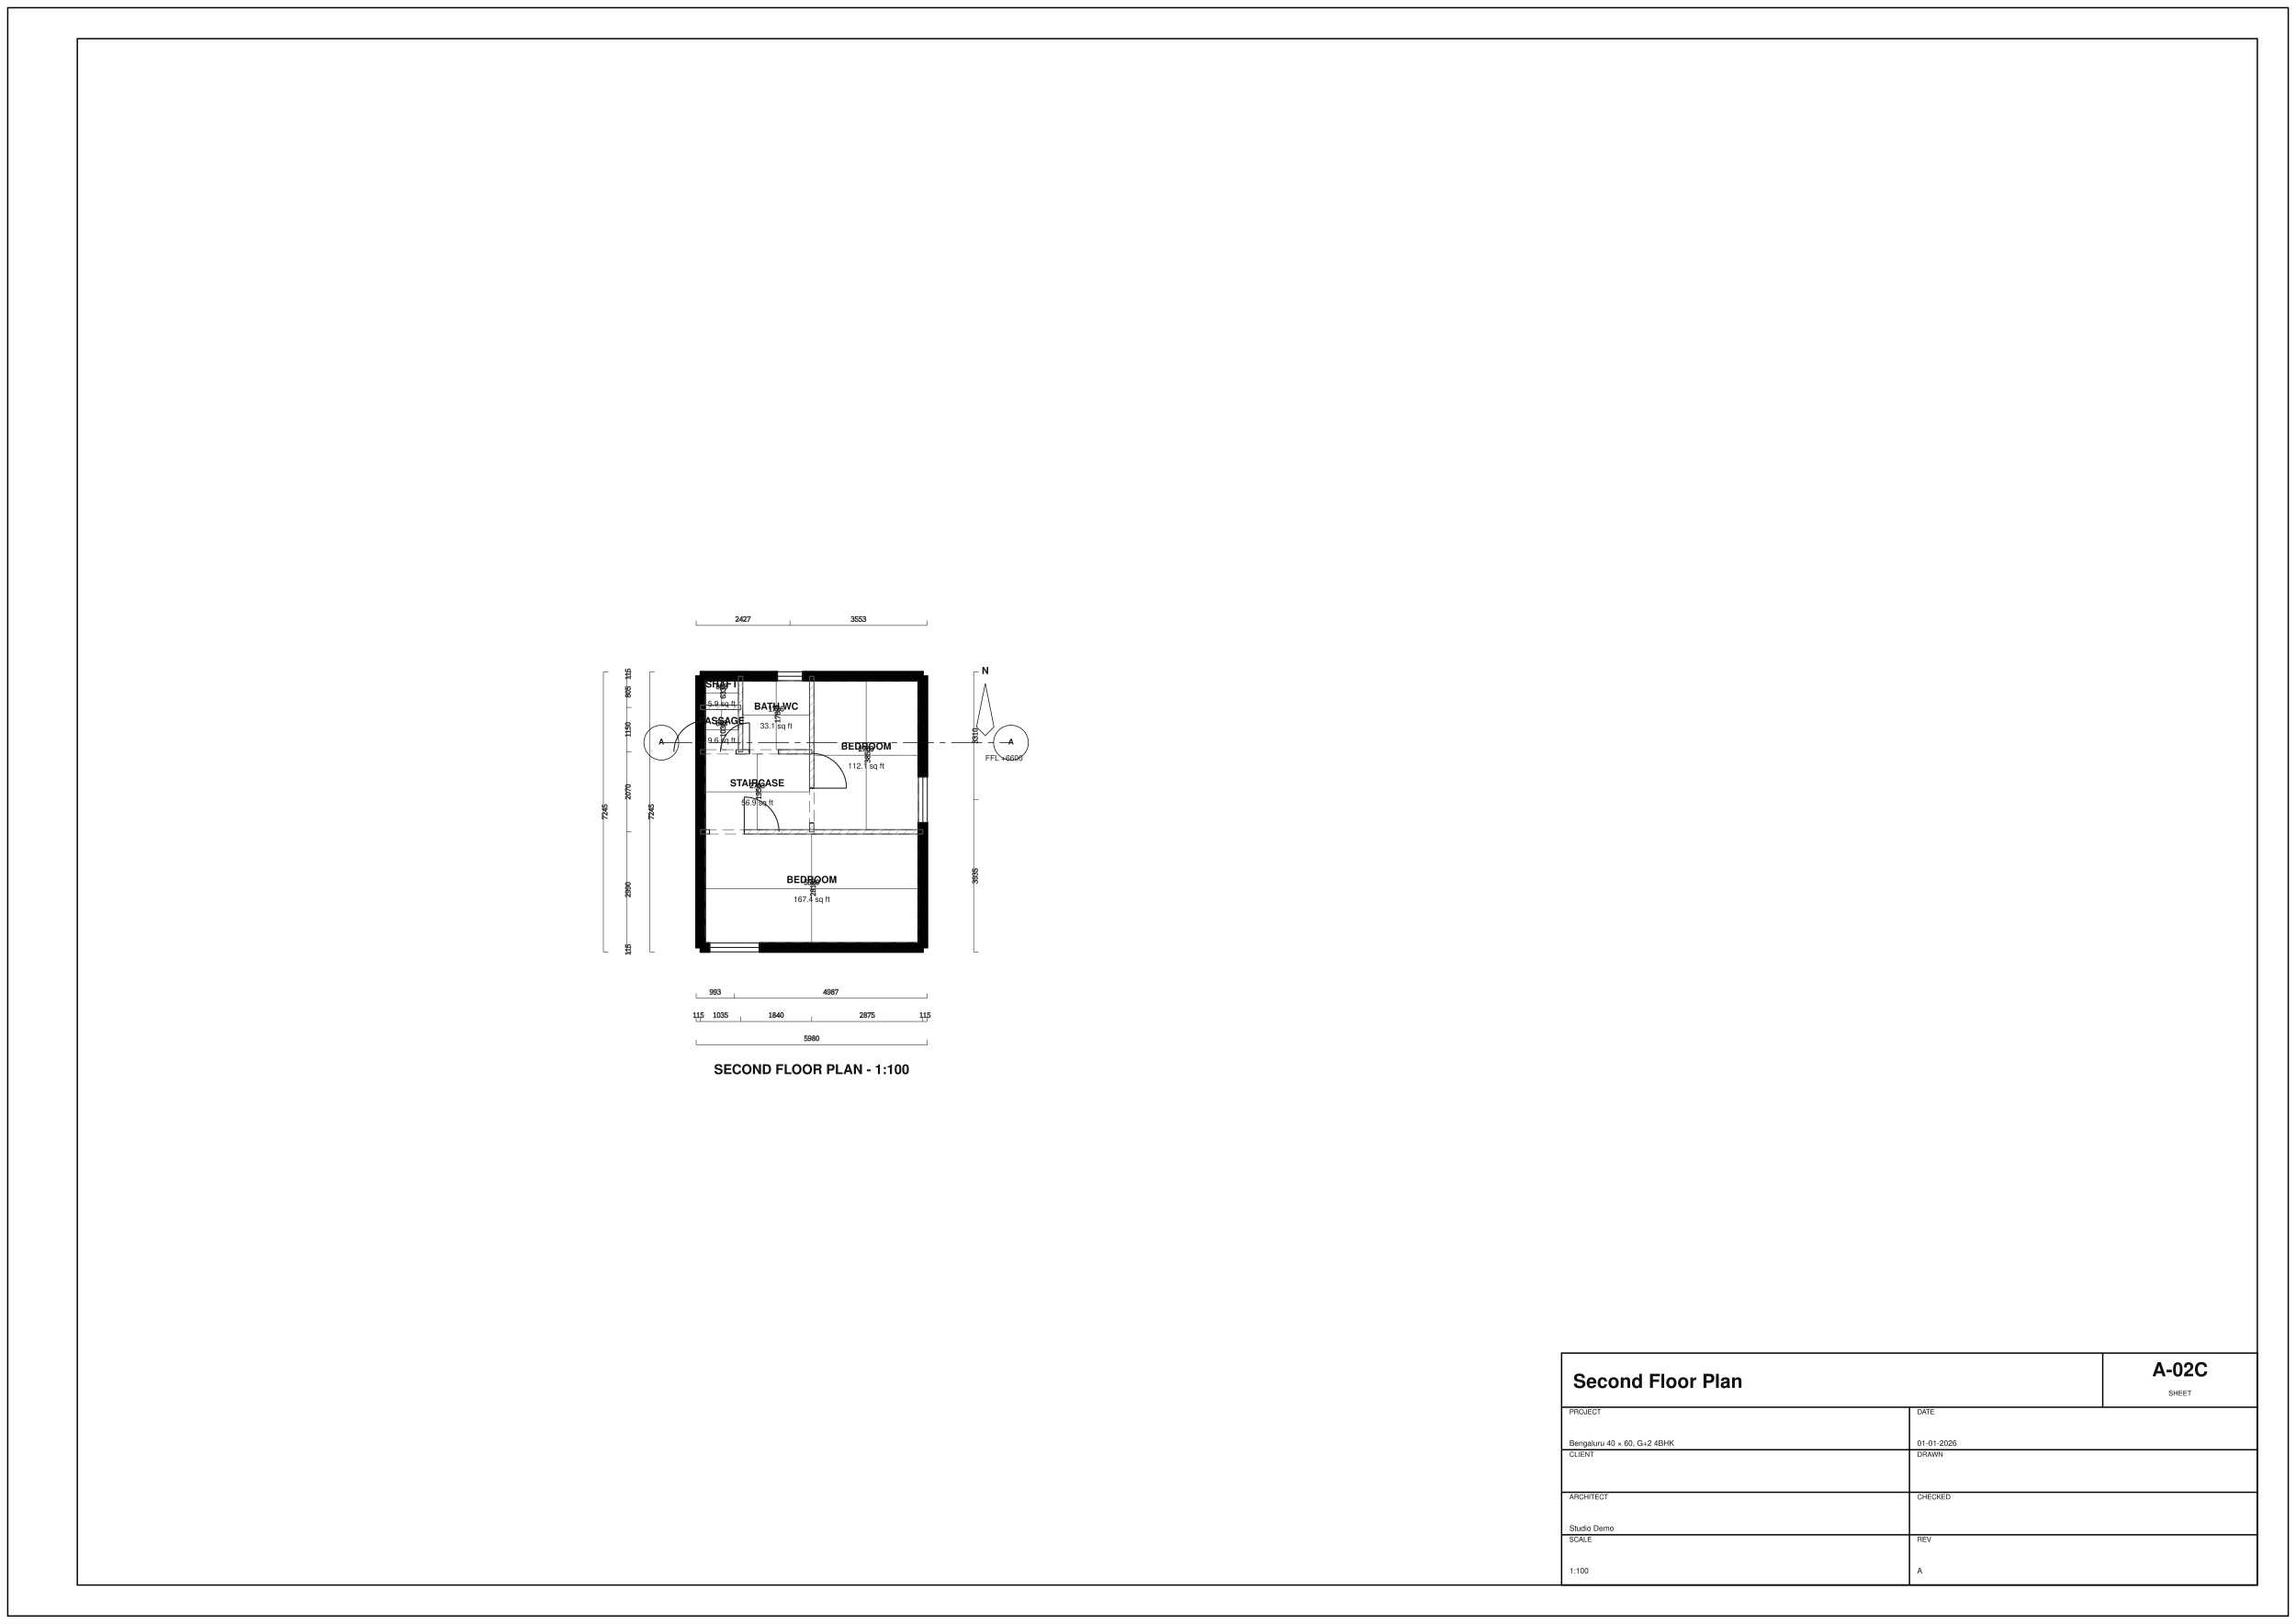
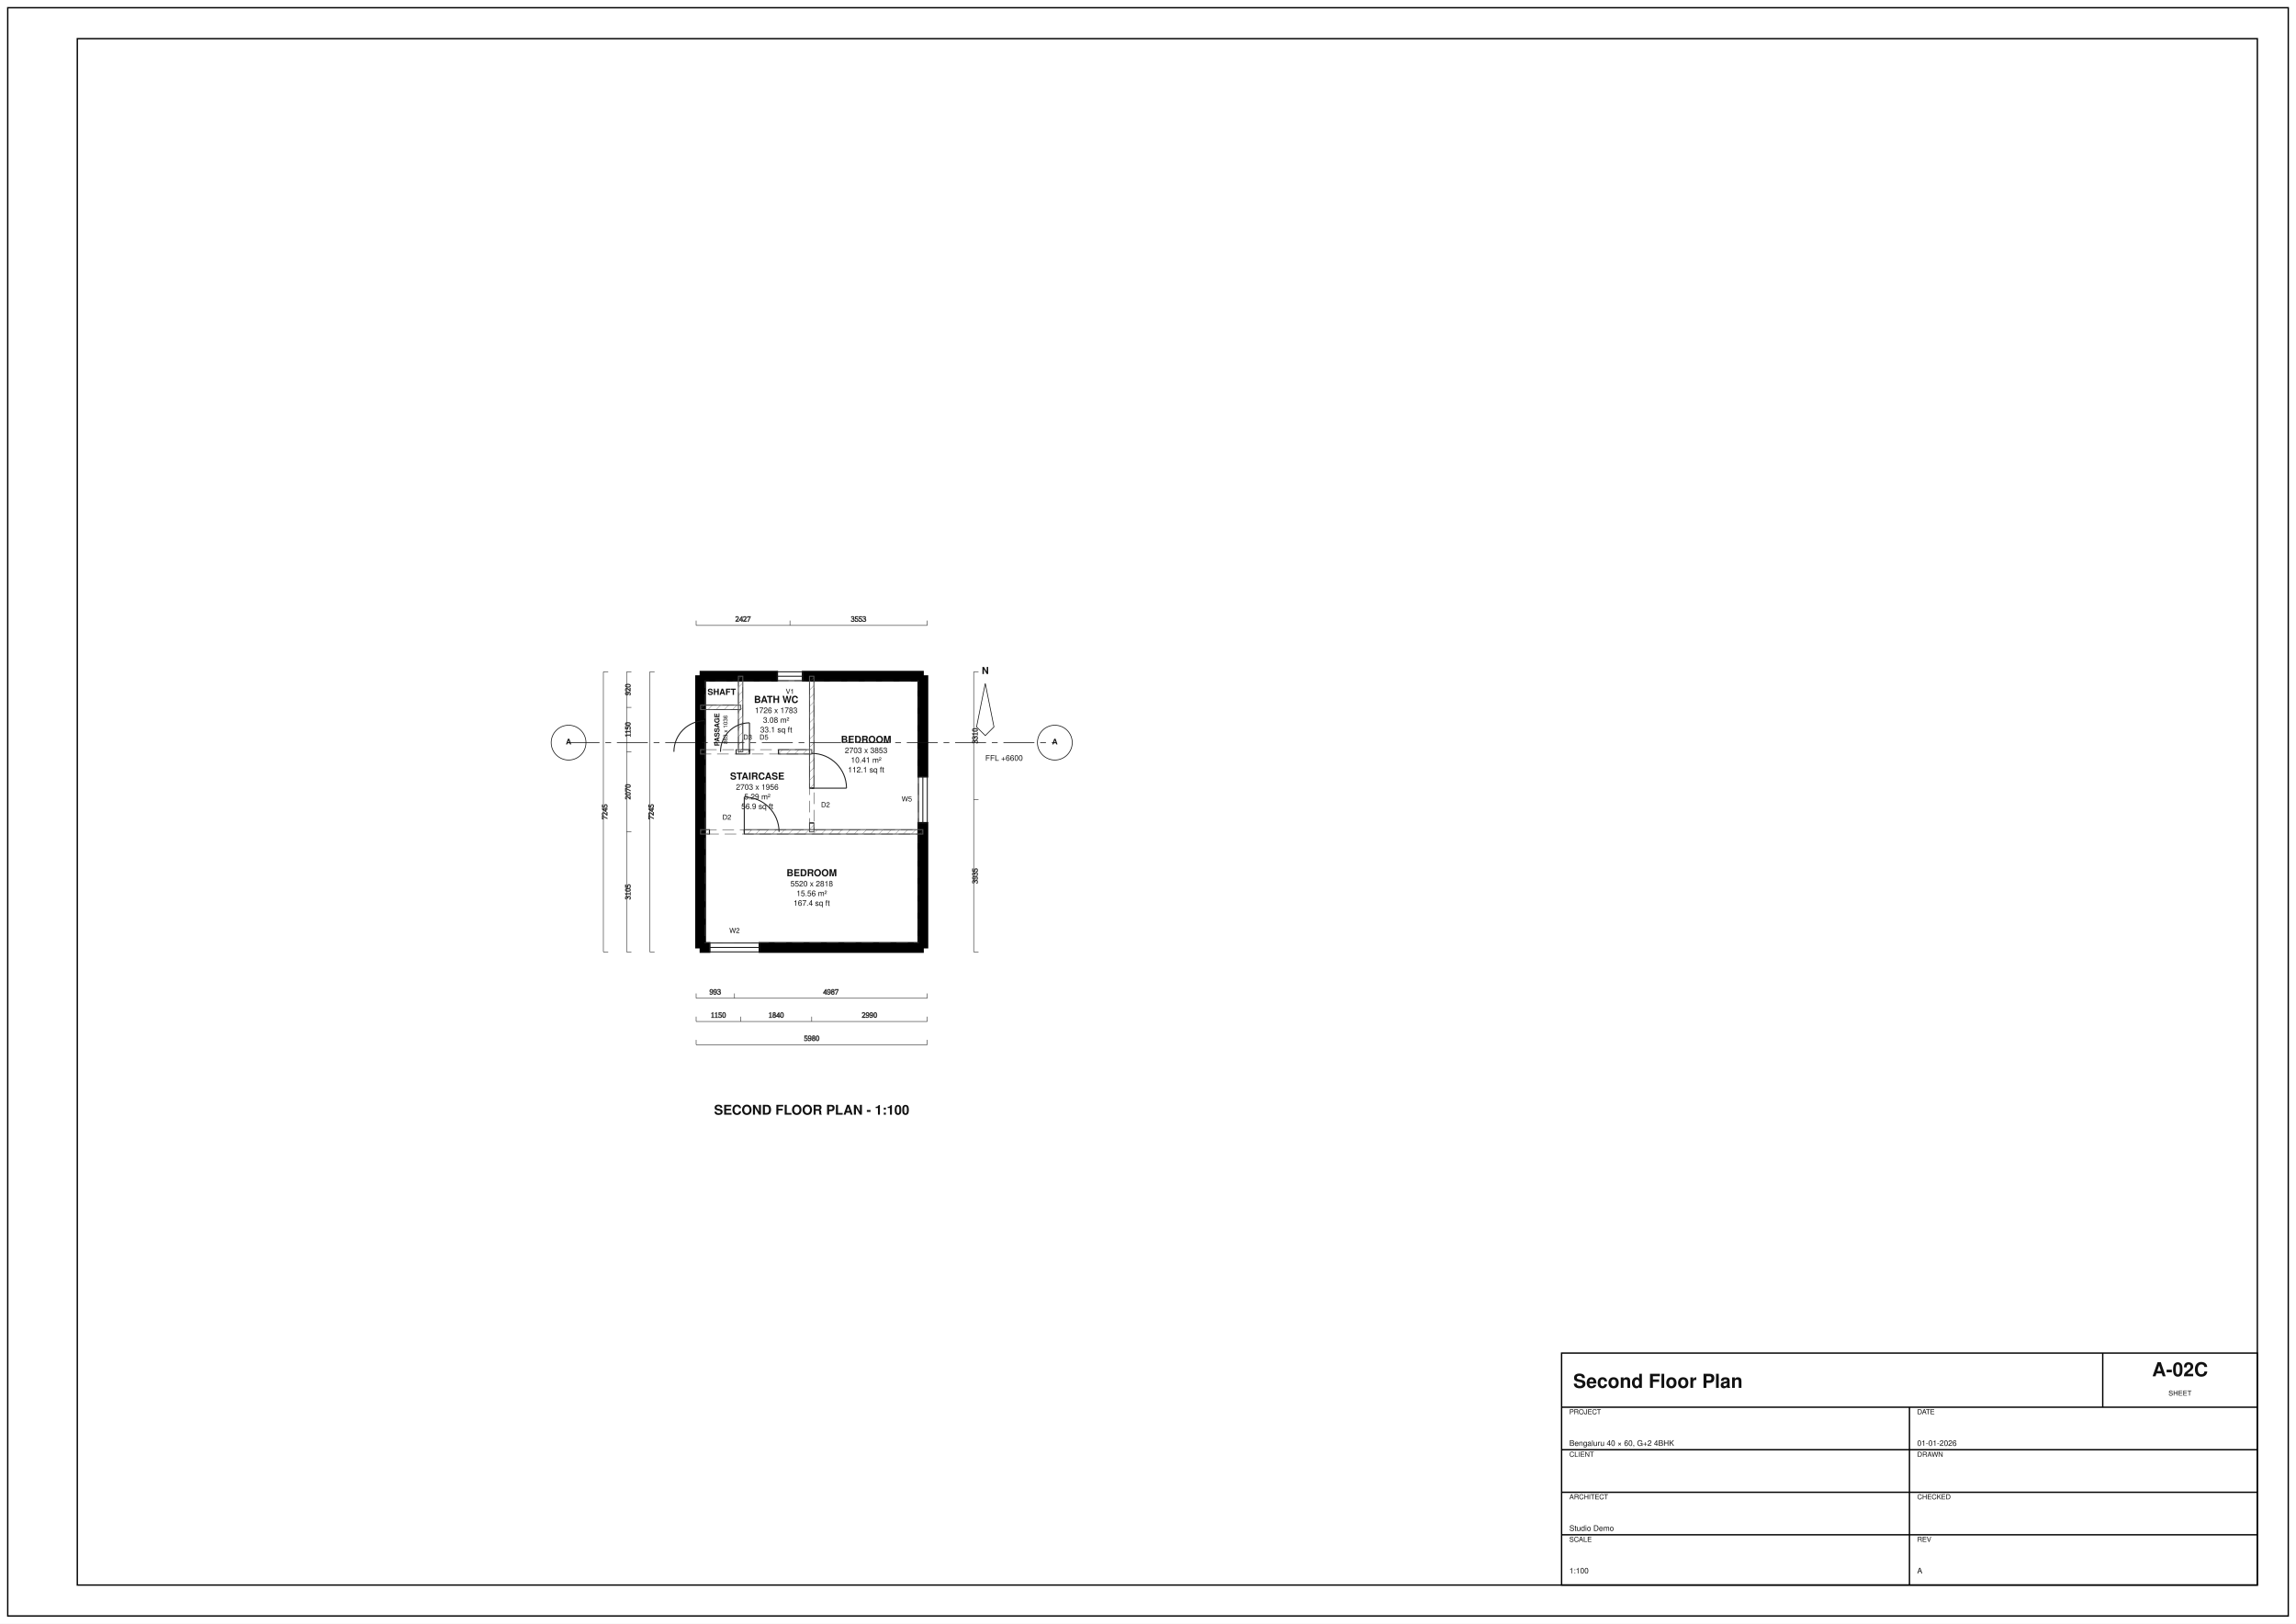
<svg xmlns="http://www.w3.org/2000/svg" width="594mm" height="420mm" viewBox="0 0 594 420" version="1.1">
  <rect x="0" y="0" width="594" height="420" fill="#ffffff" stroke="none" />
  <defs>
-     <clipPath id="hc-052fdbe56962c23a" clip-rule="evenodd">
+     <clipPath id="hc-1c09ee3e264fc656" clip-rule="evenodd">
+       <path d="M 181.250 195.045 L 182.400 195.045 L 182.400 193.905 L 181.250 193.905 Z" />
+     </clipPath>
+     <clipPath id="hc-2077319641a28efb" clip-rule="evenodd">
+       <path d="M 181.250 215.745 L 183.550 215.745 L 183.550 214.605 L 181.250 214.605 Z" />
+     </clipPath>
+     <clipPath id="hc-25a7c3db1c1289fe" clip-rule="evenodd">
+       <path d="M 201.400 195.045 L 210.000 195.045 L 210.000 193.905 L 201.400 193.905 Z" />
+     </clipPath>
+     <clipPath id="hc-2cfa61ad0fd627c1" clip-rule="evenodd">
+       <path d="M 191.030 194.475 L 191.030 174.925 L 192.170 174.925 L 192.170 194.475 Z" />
+     </clipPath>
+     <clipPath id="hc-2ddf9f0af58320f0" clip-rule="evenodd">
+       <path d="M 209.430 215.175 L 209.430 212.875 L 210.570 212.875 L 210.570 215.175 Z" />
+     </clipPath>
+     <clipPath id="hc-5a012f142992467f" clip-rule="evenodd">
+       <path d="M 192.550 215.745 L 238.750 215.745 L 238.750 214.605 L 192.550 214.605 Z" />
+     </clipPath>
+     <clipPath id="hc-9e35cd01582f42df" clip-rule="evenodd">
+       <path d="M 209.430 203.875 L 209.430 174.925 L 210.570 174.925 L 210.570 203.875 Z" />
+     </clipPath>
+     <clipPath id="hc-a0e65fb9fedb4a63" clip-rule="evenodd">
+       <path d="M 190.440 195.045 L 193.900 195.045 L 193.900 193.905 L 190.440 193.905 Z" />
+     </clipPath>
+     <clipPath id="hc-cfcdff705b6a3597" clip-rule="evenodd">
      <path d="M 181.250 183.545 L 191.600 183.545 L 191.600 182.405 L 181.250 182.405 Z" />
-     </clipPath>
-     <clipPath id="hc-0a750ba059b6a6db" clip-rule="evenodd">
-       <path d="M 181.250 195.045 L 182.400 195.045 L 182.400 193.905 L 181.250 193.905 Z" />
-     </clipPath>
-     <clipPath id="hc-0e79d0f38a576305" clip-rule="evenodd">
-       <path d="M 209.430 203.875 L 209.430 174.925 L 210.570 174.925 L 210.570 203.875 Z" />
-     </clipPath>
-     <clipPath id="hc-496388e16fd4f06a" clip-rule="evenodd">
-       <path d="M 192.550 215.745 L 238.750 215.745 L 238.750 214.605 L 192.550 214.605 Z" />
-     </clipPath>
-     <clipPath id="hc-5032520e73715822" clip-rule="evenodd">
-       <path d="M 190.440 195.045 L 193.900 195.045 L 193.900 193.905 L 190.440 193.905 Z" />
-     </clipPath>
-     <clipPath id="hc-5934f35d78628355" clip-rule="evenodd">
-       <path d="M 181.250 215.745 L 183.550 215.745 L 183.550 214.605 L 181.250 214.605 Z" />
-     </clipPath>
-     <clipPath id="hc-9724c299c029efb5" clip-rule="evenodd">
-       <path d="M 201.400 195.045 L 210.000 195.045 L 210.000 193.905 L 201.400 193.905 Z" />
-     </clipPath>
-     <clipPath id="hc-abeb7c08214d7b1b" clip-rule="evenodd">
-       <path d="M 209.430 215.175 L 209.430 212.875 L 210.570 212.875 L 210.570 215.175 Z" />
-     </clipPath>
-     <clipPath id="hc-d4f0a55670ba4a9e" clip-rule="evenodd">
-       <path d="M 191.030 194.475 L 191.030 174.925 L 192.170 174.925 L 192.170 194.475 Z" />
    </clipPath>
  </defs>
  <g id="g-frame">
    <g class="layer" data-layer="A-TEXT" stroke="#111111" stroke-width="0.180" fill="none" stroke-linecap="butt" stroke-linejoin="miter">
      <g font-family="Helvetica, Arial, sans-serif" fill="#111111" stroke="none">
        <text x="407.000" y="359.000" font-size="5.000" text-anchor="start" dominant-baseline="alphabetic" font-weight="600">Second Floor Plan</text>
        <text x="564.000" y="356.000" font-size="5.000" text-anchor="middle" dominant-baseline="alphabetic" font-weight="600">A-02C</text>
        <text x="564.000" y="361.000" font-size="1.800" text-anchor="middle" dominant-baseline="alphabetic">SHEET</text>
        <text x="406.000" y="365.000" font-size="1.800" text-anchor="start" dominant-baseline="hanging">PROJECT</text>
        <text x="406.000" y="374.000" font-size="2.000" text-anchor="start" dominant-baseline="alphabetic">Bengaluru 40 × 60, G+2 4BHK</text>
        <text x="406.000" y="376.000" font-size="1.800" text-anchor="start" dominant-baseline="hanging">CLIENT</text>
        <text x="406.000" y="385.000" font-size="2.000" text-anchor="start" dominant-baseline="alphabetic" />
        <text x="406.000" y="387.000" font-size="1.800" text-anchor="start" dominant-baseline="hanging">ARCHITECT</text>
        <text x="406.000" y="396.000" font-size="2.000" text-anchor="start" dominant-baseline="alphabetic">Studio Demo</text>
        <text x="406.000" y="398.000" font-size="1.800" text-anchor="start" dominant-baseline="hanging">SCALE</text>
        <text x="406.000" y="407.000" font-size="2.000" text-anchor="start" dominant-baseline="alphabetic">1:100</text>
        <text x="496.000" y="365.000" font-size="1.800" text-anchor="start" dominant-baseline="hanging">DATE</text>
        <text x="496.000" y="374.000" font-size="2.000" text-anchor="start" dominant-baseline="alphabetic">01-01-2026</text>
        <text x="496.000" y="376.000" font-size="1.800" text-anchor="start" dominant-baseline="hanging">DRAWN</text>
        <text x="496.000" y="385.000" font-size="2.000" text-anchor="start" dominant-baseline="alphabetic" />
        <text x="496.000" y="387.000" font-size="1.800" text-anchor="start" dominant-baseline="hanging">CHECKED</text>
        <text x="496.000" y="396.000" font-size="2.000" text-anchor="start" dominant-baseline="alphabetic" />
        <text x="496.000" y="398.000" font-size="1.800" text-anchor="start" dominant-baseline="hanging">REV</text>
        <text x="496.000" y="407.000" font-size="2.000" text-anchor="start" dominant-baseline="alphabetic">A</text>
      </g>
    </g>
    <g class="layer" data-layer="A-TITL" stroke="#000000" stroke-width="0.350" fill="none" stroke-linecap="butt" stroke-linejoin="miter">
      <polygon points="2.000,2.000 592.000,2.000 592.000,418.000 2.000,418.000" fill="none" />
      <polygon points="20.000,10.000 584.000,10.000 584.000,410.000 20.000,410.000" fill="none" />
      <polygon points="404.000,350.000 584.000,350.000 584.000,410.000 404.000,410.000" fill="none" />
      <line x1="404.000" y1="364.000" x2="584.000" y2="364.000" />
      <line x1="544.000" y1="350.000" x2="544.000" y2="364.000" />
      <line x1="494.000" y1="364.000" x2="494.000" y2="410.000" />
      <line x1="404.000" y1="375.000" x2="494.000" y2="375.000" />
      <line x1="404.000" y1="386.000" x2="494.000" y2="386.000" />
      <line x1="404.000" y1="397.000" x2="494.000" y2="397.000" />
      <line x1="494.000" y1="375.000" x2="584.000" y2="375.000" />
      <line x1="494.000" y1="386.000" x2="584.000" y2="386.000" />
      <line x1="494.000" y1="397.000" x2="584.000" y2="397.000" />
    </g>
  </g>
  <g id="g-plan-storey_01M1KF0D7RVRAFEWA3C50ZZC3R">
    <g class="layer" data-layer="A-WALL" stroke="#000000" stroke-width="0.500" fill="none" stroke-linecap="butt" stroke-linejoin="miter">
      <path d="M 180.100 245.075 L 180.100 174.925 L 182.400 174.925 L 182.400 245.075 Z" fill="#000000" fill-rule="evenodd" stroke="none" />
      <polygon points="180.100,245.075 180.100,174.925 182.400,174.925 182.400,245.075" fill="none" />
      <path d="M 181.250 176.075 L 201.040 176.075 L 201.040 173.775 L 181.250 173.775 Z" fill="#000000" fill-rule="evenodd" stroke="none" />
      <polygon points="181.250,176.075 201.040,176.075 201.040,173.775 181.250,173.775" fill="none" />
      <path d="M 207.700 176.075 L 238.750 176.075 L 238.750 173.775 L 207.700 173.775 Z" fill="#000000" fill-rule="evenodd" stroke="none" />
      <polygon points="207.700,176.075 238.750,176.075 238.750,173.775 207.700,173.775" fill="none" />
      <path d="M 181.250 246.225 L 183.550 246.225 L 183.550 243.925 L 181.250 243.925 Z" fill="#000000" fill-rule="evenodd" stroke="none" />
      <polygon points="181.250,246.225 183.550,246.225 183.550,243.925 181.250,243.925" fill="none" />
      <path d="M 196.510 246.225 L 238.750 246.225 L 238.750 243.925 L 196.510 243.925 Z" fill="#000000" fill-rule="evenodd" stroke="none" />
      <polygon points="196.510,246.225 238.750,246.225 238.750,243.925 196.510,243.925" fill="none" />
      <path d="M 237.600 245.075 L 237.600 212.875 L 239.900 212.875 L 239.900 245.075 Z" fill="#000000" fill-rule="evenodd" stroke="none" />
      <polygon points="237.600,245.075 237.600,212.875 239.900,212.875 239.900,245.075" fill="none" />
      <path d="M 237.600 200.875 L 237.600 174.925 L 239.900 174.925 L 239.900 200.875 Z" fill="#000000" fill-rule="evenodd" stroke="none" />
      <polygon points="237.600,200.875 237.600,174.925 239.900,174.925 239.900,200.875" fill="none" />
    </g>
    <g class="layer" data-layer="A-WALL-PART" stroke="#555555" stroke-width="0.250" fill="none" stroke-linecap="butt" stroke-linejoin="miter">
-       <g clip-path="url(#hc-052fdbe56962c23a)">
+       <g clip-path="url(#hc-cfcdff705b6a3597)">
        <path d="M 186.450 188.745 L 192.190 182.995 M 185.390 187.685 L 191.130 181.935 M 184.330 186.625 L 190.070 180.875 M 183.270 185.565 L 189.010 179.815 M 182.210 184.505 L 187.950 178.755 M 181.150 183.445 L 186.890 177.695 M 180.090 182.385 L 185.830 176.635" stroke="#555555" stroke-width="0.080" fill="none" />
      </g>
      <polygon points="181.250,183.545 191.600,183.545 191.600,182.405 181.250,182.405" fill="none" />
-       <g clip-path="url(#hc-d4f0a55670ba4a9e)">
+       <g clip-path="url(#hc-2cfa61ad0fd627c1)">
        <path d="M 192.240 195.685 L 202.580 185.335 M 191.180 194.625 L 201.520 184.275 M 190.120 193.565 L 200.460 183.215 M 189.060 192.505 L 199.400 182.155 M 188.000 191.445 L 198.340 181.095 M 186.940 190.385 L 197.280 180.035 M 185.870 189.315 L 196.220 178.975 M 184.810 188.255 L 195.160 177.915 M 183.750 187.195 L 194.100 176.855 M 182.690 186.135 L 193.040 175.795 M 181.630 185.075 L 191.980 174.735 M 180.570 184.015 L 190.920 173.675" stroke="#555555" stroke-width="0.080" fill="none" />
      </g>
      <polygon points="191.030,194.475 191.030,174.925 192.170,174.925 192.170,194.475" fill="none" />
-       <g clip-path="url(#hc-0a750ba059b6a6db)">
+       <g clip-path="url(#hc-1c09ee3e264fc656)">
        <path d="M 182.820 196.615 L 183.970 195.475 M 181.760 195.555 L 182.910 194.415 M 180.700 194.495 L 181.840 193.345 M 179.640 193.435 L 180.780 192.285" stroke="#555555" stroke-width="0.080" fill="none" />
      </g>
      <polygon points="181.250,195.045 182.400,195.045 182.400,193.905 181.250,193.905" fill="none" />
-       <g clip-path="url(#hc-5032520e73715822)">
+       <g clip-path="url(#hc-a0e65fb9fedb4a63)">
        <path d="M 192.720 197.325 L 195.020 195.025 M 191.660 196.265 L 193.960 193.965 M 190.600 195.205 L 192.900 192.905 M 189.540 194.145 L 191.840 191.845" stroke="#555555" stroke-width="0.080" fill="none" />
      </g>
      <polygon points="190.440,195.045 193.900,195.045 193.900,193.905 190.440,193.905" fill="none" />
-       <g clip-path="url(#hc-9724c299c029efb5)">
+       <g clip-path="url(#hc-25a7c3db1c1289fe)">
        <path d="M 206.680 200.325 L 211.550 195.455 M 205.620 199.265 L 210.490 194.395 M 204.560 198.205 L 209.430 193.335 M 203.500 197.145 L 208.370 192.275 M 202.440 196.085 L 207.310 191.215 M 201.380 195.025 L 206.250 190.155 M 200.320 193.965 L 205.190 189.095" stroke="#555555" stroke-width="0.080" fill="none" />
      </g>
      <polygon points="201.400,195.045 210.000,195.045 210.000,193.905 201.400,193.905" fill="none" />
-       <g clip-path="url(#hc-abeb7c08214d7b1b)">
+       <g clip-path="url(#hc-2ddf9f0af58320f0)">
        <path d="M 210.180 215.925 L 211.900 214.205 M 209.120 214.865 L 210.840 213.145 M 208.060 213.805 L 209.780 212.085" stroke="#555555" stroke-width="0.080" fill="none" />
      </g>
      <polygon points="209.430,215.175 209.430,212.875 210.570,212.875 210.570,215.175" fill="none" />
-       <g clip-path="url(#hc-0e79d0f38a576305)">
+       <g clip-path="url(#hc-9e35cd01582f42df)">
        <path d="M 210.530 204.975 L 225.570 189.925 M 209.470 203.915 L 224.510 188.865 M 208.410 202.855 L 223.450 187.805 M 207.350 201.795 L 222.390 186.745 M 206.280 200.725 L 221.330 185.685 M 205.220 199.665 L 220.270 184.625 M 204.160 198.605 L 219.210 183.565 M 203.100 197.545 L 218.150 182.505 M 202.040 196.485 L 217.090 181.445 M 200.980 195.425 L 216.030 180.385 M 199.920 194.365 L 214.970 179.325 M 198.860 193.305 L 213.900 178.255 M 197.800 192.245 L 212.840 177.195 M 196.740 191.185 L 211.780 176.135 M 195.680 190.125 L 210.720 175.075 M 194.620 189.065 L 209.660 174.015" stroke="#555555" stroke-width="0.080" fill="none" />
      </g>
      <polygon points="209.430,203.875 209.430,174.925 210.570,174.925 210.570,203.875" fill="none" />
-       <g clip-path="url(#hc-5934f35d78628355)">
+       <g clip-path="url(#hc-2077319641a28efb)">
        <path d="M 183.080 217.575 L 184.800 215.855 M 182.020 216.515 L 183.740 214.795 M 180.960 215.455 L 182.680 213.735 M 179.900 214.395 L 181.620 212.675" stroke="#555555" stroke-width="0.080" fill="none" />
      </g>
      <polygon points="181.250,215.745 183.550,215.745 183.550,214.605 181.250,214.605" fill="none" />
-       <g clip-path="url(#hc-496388e16fd4f06a)">
+       <g clip-path="url(#hc-5a012f142992467f)">
        <path d="M 216.300 239.495 L 239.970 215.825 M 215.240 238.435 L 238.910 214.765 M 214.180 237.375 L 237.850 213.705 M 213.120 236.315 L 236.790 212.645 M 212.060 235.255 L 235.730 211.585 M 211.000 234.195 L 234.670 210.525 M 209.940 233.135 L 233.610 209.465 M 208.880 232.075 L 232.550 208.405 M 207.820 231.015 L 231.490 207.345 M 206.760 229.955 L 230.430 206.285 M 205.700 228.895 L 229.370 205.225 M 204.640 227.835 L 228.310 204.165 M 203.580 226.775 L 227.250 203.105 M 202.520 225.715 L 226.190 202.045 M 201.460 224.655 L 225.130 200.985 M 200.390 223.585 L 224.060 199.915 M 199.330 222.525 L 223.000 198.855 M 198.270 221.465 L 221.940 197.795 M 197.210 220.405 L 220.880 196.735 M 196.150 219.345 L 219.820 195.675 M 195.090 218.285 L 218.760 194.615 M 194.030 217.225 L 217.700 193.555 M 192.970 216.165 L 216.640 192.495 M 191.910 215.105 L 215.580 191.435" stroke="#555555" stroke-width="0.080" fill="none" />
      </g>
      <polygon points="192.550,215.745 238.750,215.745 238.750,214.605 192.550,214.605" fill="none" />
    </g>
    <g class="layer" data-layer="A-DOOR" stroke="#1a1a1a" stroke-width="0.250" fill="none" stroke-linecap="butt" stroke-linejoin="miter">
      <line x1="182.400" y1="194.475" x2="182.400" y2="186.425" />
      <path d="M 182.400 186.425 A 8.050 8.050 0 0 0 174.350 194.475" fill="none" />
      <line x1="182.400" y1="195.045" x2="182.400" y2="193.905" />
      <line x1="190.440" y1="195.045" x2="190.440" y2="193.905" />
      <line x1="193.900" y1="194.475" x2="193.900" y2="186.975" />
      <path d="M 193.900 186.975 A 7.500 7.500 0 0 0 186.400 194.475" fill="none" />
      <line x1="193.900" y1="195.045" x2="193.900" y2="193.905" />
      <line x1="201.400" y1="195.045" x2="201.400" y2="193.905" />
      <line x1="210.000" y1="203.875" x2="219.000" y2="203.875" />
      <path d="M 219.000 203.875 A 9.000 9.000 0 0 0 210.000 194.875" fill="none" />
      <line x1="209.430" y1="212.875" x2="210.570" y2="212.875" />
      <line x1="209.430" y1="203.875" x2="210.570" y2="203.875" />
      <line x1="192.550" y1="215.175" x2="192.550" y2="206.175" />
      <path d="M 201.550 215.175 A 9.000 9.000 0 0 0 192.550 206.175" fill="none" />
      <line x1="183.550" y1="215.745" x2="183.550" y2="214.605" />
      <line x1="192.550" y1="215.745" x2="192.550" y2="214.605" />
    </g>
    <g class="layer" data-layer="A-WIND" stroke="#1a1a1a" stroke-width="0.250" fill="none" stroke-linecap="butt" stroke-linejoin="miter">
      <line x1="201.040" y1="176.075" x2="207.700" y2="176.075" />
      <line x1="201.040" y1="174.925" x2="207.700" y2="174.925" />
      <line x1="201.040" y1="173.775" x2="207.700" y2="173.775" />
      <line x1="201.040" y1="176.075" x2="201.040" y2="173.775" />
      <line x1="207.700" y1="176.075" x2="207.700" y2="173.775" />
      <line x1="183.550" y1="246.225" x2="196.510" y2="246.225" />
      <line x1="183.550" y1="245.075" x2="196.510" y2="245.075" />
      <line x1="183.550" y1="243.925" x2="196.510" y2="243.925" />
      <line x1="183.550" y1="246.225" x2="183.550" y2="243.925" />
      <line x1="196.510" y1="246.225" x2="196.510" y2="243.925" />
      <line x1="237.600" y1="212.875" x2="237.600" y2="200.875" />
      <line x1="238.750" y1="212.875" x2="238.750" y2="200.875" />
      <line x1="239.900" y1="212.875" x2="239.900" y2="200.875" />
      <line x1="237.600" y1="212.875" x2="239.900" y2="212.875" />
      <line x1="237.600" y1="200.875" x2="239.900" y2="200.875" />
    </g>
    <g class="layer" data-layer="A-DIM" stroke="#1a1a1a" stroke-width="0.130" fill="none" stroke-linecap="butt" stroke-linejoin="miter">
      <line x1="180.100" y1="270.225" x2="239.900" y2="270.225" />
      <line x1="180.100" y1="270.225" x2="180.100" y2="268.975" />
      <line x1="239.900" y1="270.225" x2="239.900" y2="268.975" />
      <text x="210.000" y="269.225" font-size="2.000" text-anchor="middle" dominant-baseline="alphabetic">5980</text>
      <line x1="180.100" y1="264.225" x2="239.900" y2="264.225" />
      <line x1="180.100" y1="264.225" x2="180.100" y2="262.975" />
-       <line x1="181.250" y1="264.225" x2="181.250" y2="262.975" />
      <line x1="191.600" y1="264.225" x2="191.600" y2="262.975" />
      <line x1="210.000" y1="264.225" x2="210.000" y2="262.975" />
-       <line x1="238.750" y1="264.225" x2="238.750" y2="262.975" />
      <line x1="239.900" y1="264.225" x2="239.900" y2="262.975" />
-       <text x="180.670" y="263.225" font-size="2.000" text-anchor="middle" dominant-baseline="alphabetic">115</text>
-       <text x="186.420" y="263.225" font-size="2.000" text-anchor="middle" dominant-baseline="alphabetic">1035</text>
+       <text x="185.850" y="263.225" font-size="2.000" text-anchor="middle" dominant-baseline="alphabetic">1150</text>
      <text x="200.800" y="263.225" font-size="2.000" text-anchor="middle" dominant-baseline="alphabetic">1840</text>
-       <text x="224.370" y="263.225" font-size="2.000" text-anchor="middle" dominant-baseline="alphabetic">2875</text>
-       <text x="239.320" y="263.225" font-size="2.000" text-anchor="middle" dominant-baseline="alphabetic">115</text>
+       <text x="224.950" y="263.225" font-size="2.000" text-anchor="middle" dominant-baseline="alphabetic">2990</text>
      <line x1="180.100" y1="258.225" x2="239.900" y2="258.225" />
      <line x1="180.100" y1="258.225" x2="180.100" y2="256.975" />
      <line x1="190.030" y1="258.225" x2="190.030" y2="256.975" />
      <line x1="239.900" y1="258.225" x2="239.900" y2="256.975" />
      <text x="185.060" y="257.225" font-size="2.000" text-anchor="middle" dominant-baseline="alphabetic">993</text>
      <text x="214.960" y="257.225" font-size="2.000" text-anchor="middle" dominant-baseline="alphabetic">4987</text>
      <line x1="156.100" y1="246.225" x2="156.100" y2="173.775" />
      <line x1="156.100" y1="246.225" x2="157.350" y2="246.225" />
      <line x1="156.100" y1="173.775" x2="157.350" y2="173.775" />
      <text x="157.100" y="210.005" font-size="2.000" text-anchor="middle" dominant-baseline="alphabetic" transform="rotate(-90 157.100 210.005)">7245</text>
      <line x1="162.100" y1="246.225" x2="162.100" y2="173.775" />
      <line x1="162.100" y1="246.225" x2="163.350" y2="246.225" />
-       <line x1="162.100" y1="245.075" x2="163.350" y2="245.075" />
      <line x1="162.100" y1="215.175" x2="163.350" y2="215.175" />
      <line x1="162.100" y1="194.475" x2="163.350" y2="194.475" />
      <line x1="162.100" y1="182.975" x2="163.350" y2="182.975" />
-       <line x1="162.100" y1="174.925" x2="163.350" y2="174.925" />
      <line x1="162.100" y1="173.775" x2="163.350" y2="173.775" />
-       <text x="163.100" y="245.655" font-size="2.000" text-anchor="middle" dominant-baseline="alphabetic" transform="rotate(-90 163.100 245.655)">115</text>
-       <text x="163.100" y="230.125" font-size="2.000" text-anchor="middle" dominant-baseline="alphabetic" transform="rotate(-90 163.100 230.125)">2990</text>
+       <text x="163.100" y="230.705" font-size="2.000" text-anchor="middle" dominant-baseline="alphabetic" transform="rotate(-90 163.100 230.705)">3105</text>
      <text x="163.100" y="204.825" font-size="2.000" text-anchor="middle" dominant-baseline="alphabetic" transform="rotate(-90 163.100 204.825)">2070</text>
      <text x="163.100" y="188.725" font-size="2.000" text-anchor="middle" dominant-baseline="alphabetic" transform="rotate(-90 163.100 188.725)">1150</text>
-       <text x="163.100" y="178.955" font-size="2.000" text-anchor="middle" dominant-baseline="alphabetic" transform="rotate(-90 163.100 178.955)">805</text>
-       <text x="163.100" y="174.355" font-size="2.000" text-anchor="middle" dominant-baseline="alphabetic" transform="rotate(-90 163.100 174.355)">115</text>
+       <text x="163.100" y="178.375" font-size="2.000" text-anchor="middle" dominant-baseline="alphabetic" transform="rotate(-90 163.100 178.375)">920</text>
      <line x1="168.100" y1="246.225" x2="168.100" y2="173.775" />
      <line x1="168.100" y1="246.225" x2="169.350" y2="246.225" />
      <line x1="168.100" y1="173.775" x2="169.350" y2="173.775" />
      <text x="169.100" y="210.005" font-size="2.000" text-anchor="middle" dominant-baseline="alphabetic" transform="rotate(-90 169.100 210.005)">7245</text>
      <line x1="180.100" y1="161.775" x2="239.900" y2="161.775" />
      <line x1="180.100" y1="161.775" x2="180.100" y2="160.525" />
      <line x1="204.370" y1="161.775" x2="204.370" y2="160.525" />
      <line x1="239.900" y1="161.775" x2="239.900" y2="160.525" />
      <text x="192.230" y="160.775" font-size="2.000" text-anchor="middle" dominant-baseline="alphabetic">2427</text>
      <text x="222.130" y="160.775" font-size="2.000" text-anchor="middle" dominant-baseline="alphabetic">3553</text>
      <line x1="251.900" y1="246.225" x2="251.900" y2="173.775" />
      <line x1="251.900" y1="246.225" x2="253.150" y2="246.225" />
      <line x1="251.900" y1="206.875" x2="253.150" y2="206.875" />
      <line x1="251.900" y1="173.775" x2="253.150" y2="173.775" />
      <text x="252.900" y="226.555" font-size="2.000" text-anchor="middle" dominant-baseline="alphabetic" transform="rotate(-90 252.900 226.555)">3935</text>
      <text x="252.900" y="190.325" font-size="2.000" text-anchor="middle" dominant-baseline="alphabetic" transform="rotate(-90 252.900 190.325)">3310</text>
-       <line x1="182.400" y1="204.825" x2="209.430" y2="204.825" />
-       <line x1="182.400" y1="204.825" x2="182.400" y2="203.575" />
-       <line x1="209.430" y1="204.825" x2="209.430" y2="203.575" />
-       <text x="195.910" y="203.825" font-size="2.000" text-anchor="middle" dominant-baseline="alphabetic">2703</text>
-       <line x1="195.910" y1="214.605" x2="195.910" y2="195.045" />
-       <line x1="195.910" y1="214.605" x2="197.160" y2="214.605" />
-       <line x1="195.910" y1="195.045" x2="197.160" y2="195.045" />
-       <text x="196.910" y="204.825" font-size="2.000" text-anchor="middle" dominant-baseline="alphabetic" transform="rotate(-90 196.910 204.825)">1956</text>
-       <line x1="192.170" y1="184.995" x2="209.430" y2="184.995" />
-       <line x1="192.170" y1="184.995" x2="192.170" y2="183.745" />
-       <line x1="209.430" y1="184.995" x2="209.430" y2="183.745" />
-       <text x="200.800" y="183.995" font-size="2.000" text-anchor="middle" dominant-baseline="alphabetic">1726</text>
-       <line x1="200.800" y1="193.905" x2="200.800" y2="176.075" />
-       <line x1="200.800" y1="193.905" x2="202.050" y2="193.905" />
-       <line x1="200.800" y1="176.075" x2="202.050" y2="176.075" />
-       <text x="201.800" y="184.995" font-size="2.000" text-anchor="middle" dominant-baseline="alphabetic" transform="rotate(-90 201.800 184.995)">1783</text>
-       <line x1="182.400" y1="229.835" x2="237.600" y2="229.835" />
-       <line x1="182.400" y1="229.835" x2="182.400" y2="228.585" />
-       <line x1="237.600" y1="229.835" x2="237.600" y2="228.585" />
-       <text x="210.000" y="228.835" font-size="2.000" text-anchor="middle" dominant-baseline="alphabetic">5520</text>
-       <line x1="210.000" y1="243.925" x2="210.000" y2="215.745" />
-       <line x1="210.000" y1="243.925" x2="211.250" y2="243.925" />
-       <line x1="210.000" y1="215.745" x2="211.250" y2="215.745" />
-       <text x="211.000" y="229.835" font-size="2.000" text-anchor="middle" dominant-baseline="alphabetic" transform="rotate(-90 211.000 229.835)">2818</text>
-       <line x1="182.400" y1="188.725" x2="191.030" y2="188.725" />
-       <line x1="182.400" y1="188.725" x2="182.400" y2="187.475" />
-       <line x1="191.030" y1="188.725" x2="191.030" y2="187.475" />
-       <text x="186.710" y="187.725" font-size="2.000" text-anchor="middle" dominant-baseline="alphabetic">863</text>
-       <line x1="186.710" y1="193.905" x2="186.710" y2="183.545" />
-       <line x1="186.710" y1="193.905" x2="187.960" y2="193.905" />
-       <line x1="186.710" y1="183.545" x2="187.960" y2="183.545" />
-       <text x="187.710" y="188.725" font-size="2.000" text-anchor="middle" dominant-baseline="alphabetic" transform="rotate(-90 187.710 188.725)">1036</text>
-       <line x1="210.570" y1="195.345" x2="237.600" y2="195.345" />
-       <line x1="210.570" y1="195.345" x2="210.570" y2="194.095" />
-       <line x1="237.600" y1="195.345" x2="237.600" y2="194.095" />
-       <text x="224.080" y="194.345" font-size="2.000" text-anchor="middle" dominant-baseline="alphabetic">2703</text>
-       <line x1="224.080" y1="214.605" x2="224.080" y2="176.075" />
-       <line x1="224.080" y1="214.605" x2="225.330" y2="214.605" />
-       <line x1="224.080" y1="176.075" x2="225.330" y2="176.075" />
-       <text x="225.080" y="195.345" font-size="2.000" text-anchor="middle" dominant-baseline="alphabetic" transform="rotate(-90 225.080 195.345)">3853</text>
-       <line x1="182.400" y1="179.245" x2="191.030" y2="179.245" />
-       <line x1="182.400" y1="179.245" x2="182.400" y2="177.995" />
-       <line x1="191.030" y1="179.245" x2="191.030" y2="177.995" />
-       <text x="186.710" y="178.245" font-size="2.000" text-anchor="middle" dominant-baseline="alphabetic">863</text>
-       <line x1="186.710" y1="182.405" x2="186.710" y2="176.075" />
-       <line x1="186.710" y1="182.405" x2="187.960" y2="182.405" />
-       <line x1="186.710" y1="176.075" x2="187.960" y2="176.075" />
-       <text x="187.710" y="179.245" font-size="2.000" text-anchor="middle" dominant-baseline="alphabetic" transform="rotate(-90 187.710 179.245)">633</text>
    </g>
    <g class="layer" data-layer="A-TEXT" stroke="#111111" stroke-width="0.180" fill="none" stroke-linecap="butt" stroke-linejoin="miter">
      <polygon points="254.900,176.775 252.650,188.025 254.900,190.275 257.150,188.025" fill="none" />
-       <line x1="171.100" y1="192.095" x2="261.550" y2="192.095" stroke-dasharray="8.000 1.500 1.500 1.500" />
-       <circle cx="171.100" cy="192.095" r="4.500" fill="none" />
-       <circle cx="261.550" cy="192.095" r="4.500" fill="none" />
+       <line x1="147.100" y1="192.095" x2="272.900" y2="192.095" stroke-dasharray="8.000 1.500 1.500 1.500" />
+       <circle cx="147.100" cy="192.095" r="4.500" fill="none" />
+       <circle cx="272.900" cy="192.095" r="4.500" fill="none" />
      <g font-family="Helvetica, Arial, sans-serif" fill="#111111" stroke="none">
-         <text x="195.910" y="202.825" font-size="2.500" text-anchor="middle" dominant-baseline="central" font-weight="600">STAIRCASE</text>
-         <text x="195.910" y="207.825" font-size="2.000" text-anchor="middle" dominant-baseline="central">56.9 sq ft</text>
-         <text x="200.800" y="182.995" font-size="2.500" text-anchor="middle" dominant-baseline="central" font-weight="600">BATH WC</text>
-         <text x="200.800" y="187.995" font-size="2.000" text-anchor="middle" dominant-baseline="central">33.1 sq ft</text>
-         <text x="210.000" y="227.835" font-size="2.500" text-anchor="middle" dominant-baseline="central" font-weight="600">BEDROOM</text>
-         <text x="210.000" y="232.835" font-size="2.000" text-anchor="middle" dominant-baseline="central">167.4 sq ft</text>
-         <text x="186.710" y="186.725" font-size="2.500" text-anchor="middle" dominant-baseline="central" font-weight="600">PASSAGE</text>
-         <text x="186.710" y="191.725" font-size="2.000" text-anchor="middle" dominant-baseline="central">9.6 sq ft</text>
-         <text x="224.080" y="193.345" font-size="2.500" text-anchor="middle" dominant-baseline="central" font-weight="600">BEDROOM</text>
-         <text x="224.080" y="198.345" font-size="2.000" text-anchor="middle" dominant-baseline="central">112.1 sq ft</text>
-         <text x="186.710" y="177.245" font-size="2.500" text-anchor="middle" dominant-baseline="central" font-weight="600">SHAFT</text>
-         <text x="186.710" y="182.245" font-size="2.000" text-anchor="middle" dominant-baseline="central">5.9 sq ft</text>
+         <text x="195.910" y="201.075" font-size="2.500" text-anchor="middle" dominant-baseline="central" font-weight="600">STAIRCASE</text>
+         <text x="195.910" y="203.825" font-size="2.000" text-anchor="middle" dominant-baseline="central">2703 x 1956</text>
+         <text x="195.910" y="206.325" font-size="2.000" text-anchor="middle" dominant-baseline="central">5.29 m²</text>
+         <text x="195.910" y="208.825" font-size="2.000" text-anchor="middle" dominant-baseline="central">56.9 sq ft</text>
+         <text x="200.800" y="181.245" font-size="2.500" text-anchor="middle" dominant-baseline="central" font-weight="600">BATH WC</text>
+         <text x="200.800" y="183.995" font-size="2.000" text-anchor="middle" dominant-baseline="central">1726 x 1783</text>
+         <text x="200.800" y="186.495" font-size="2.000" text-anchor="middle" dominant-baseline="central">3.08 m²</text>
+         <text x="200.800" y="188.995" font-size="2.000" text-anchor="middle" dominant-baseline="central">33.1 sq ft</text>
+         <text x="210.000" y="226.085" font-size="2.500" text-anchor="middle" dominant-baseline="central" font-weight="600">BEDROOM</text>
+         <text x="210.000" y="228.835" font-size="2.000" text-anchor="middle" dominant-baseline="central">5520 x 2818</text>
+         <text x="210.000" y="231.335" font-size="2.000" text-anchor="middle" dominant-baseline="central">15.56 m²</text>
+         <text x="210.000" y="233.835" font-size="2.000" text-anchor="middle" dominant-baseline="central">167.4 sq ft</text>
+         <text x="185.710" y="188.725" font-size="1.800" text-anchor="middle" dominant-baseline="central" font-weight="600" transform="rotate(-90 185.710 188.725)">PASSAGE</text>
+         <text x="187.860" y="188.725" font-size="1.500" text-anchor="middle" dominant-baseline="central" transform="rotate(-90 187.860 188.725)">863 x 1036</text>
+         <text x="224.080" y="191.595" font-size="2.500" text-anchor="middle" dominant-baseline="central" font-weight="600">BEDROOM</text>
+         <text x="224.080" y="194.345" font-size="2.000" text-anchor="middle" dominant-baseline="central">2703 x 3853</text>
+         <text x="224.080" y="196.845" font-size="2.000" text-anchor="middle" dominant-baseline="central">10.41 m²</text>
+         <text x="224.080" y="199.345" font-size="2.000" text-anchor="middle" dominant-baseline="central">112.1 sq ft</text>
+         <text x="186.710" y="179.245" font-size="2.200" text-anchor="middle" dominant-baseline="central" font-weight="600">SHAFT</text>
+         <text x="193.440" y="190.905" font-size="1.800" text-anchor="middle" dominant-baseline="central">D3</text>
+         <text x="197.650" y="190.905" font-size="1.800" text-anchor="middle" dominant-baseline="central">D5</text>
+         <text x="213.570" y="208.375" font-size="1.800" text-anchor="middle" dominant-baseline="central">D2</text>
+         <text x="204.370" y="179.075" font-size="1.800" text-anchor="middle" dominant-baseline="central">V1</text>
+         <text x="188.050" y="211.605" font-size="1.800" text-anchor="middle" dominant-baseline="central">D2</text>
+         <text x="190.030" y="240.925" font-size="1.800" text-anchor="middle" dominant-baseline="central">W2</text>
+         <text x="234.600" y="206.875" font-size="1.800" text-anchor="middle" dominant-baseline="central">W5</text>
        <text x="254.900" y="196.775" font-size="2.000" text-anchor="start" dominant-baseline="alphabetic">FFL +6600</text>
        <text x="254.900" y="173.775" font-size="2.500" text-anchor="middle" dominant-baseline="central" font-weight="600">N</text>
-         <text x="171.100" y="192.095" font-size="2.000" text-anchor="middle" dominant-baseline="central" font-weight="600">A</text>
-         <text x="261.550" y="192.095" font-size="2.000" text-anchor="middle" dominant-baseline="central" font-weight="600">A</text>
+         <text x="147.100" y="192.095" font-size="2.000" text-anchor="middle" dominant-baseline="central" font-weight="600">A</text>
+         <text x="272.900" y="192.095" font-size="2.000" text-anchor="middle" dominant-baseline="central" font-weight="600">A</text>
      </g>
    </g>
    <g class="layer" data-layer="A-AREA" stroke="#3a3a3a" stroke-width="0.130" fill="none" stroke-linecap="butt" stroke-linejoin="miter">
      <polygon points="182.400,214.605 209.430,214.605 209.430,195.045 182.400,195.045" fill="none" stroke-dasharray="3.000 1.500" />
      <polygon points="192.170,193.905 209.430,193.905 209.430,176.075 192.170,176.075" fill="none" stroke-dasharray="3.000 1.500" />
      <polygon points="182.400,243.925 237.600,243.925 237.600,215.745 182.400,215.745" fill="none" stroke-dasharray="3.000 1.500" />
      <polygon points="182.400,193.905 191.030,193.905 191.030,183.545 182.400,183.545" fill="none" stroke-dasharray="3.000 1.500" />
      <polygon points="210.570,214.605 237.600,214.605 237.600,176.075 210.570,176.075" fill="none" stroke-dasharray="3.000 1.500" />
      <polygon points="182.400,182.405 191.030,182.405 191.030,176.075 182.400,176.075" fill="none" stroke-dasharray="3.000 1.500" />
    </g>
  </g>
  <g id="g-plan-storey_01M1KF0D7RVRAFEWA3C50ZZC3R-label">
    <g class="layer" data-layer="A-TEXT" stroke="#111111" stroke-width="0.180" fill="none" stroke-linecap="butt" stroke-linejoin="miter">
      <g font-family="Helvetica, Arial, sans-serif" fill="#111111" stroke="none">
-         <text x="210.000" y="276.225" font-size="3.500" text-anchor="middle" dominant-baseline="hanging" font-weight="600">SECOND FLOOR PLAN - 1:100</text>
+         <text x="210.000" y="286.725" font-size="3.500" text-anchor="middle" dominant-baseline="hanging" font-weight="600">SECOND FLOOR PLAN - 1:100</text>
      </g>
    </g>
  </g>
</svg>
